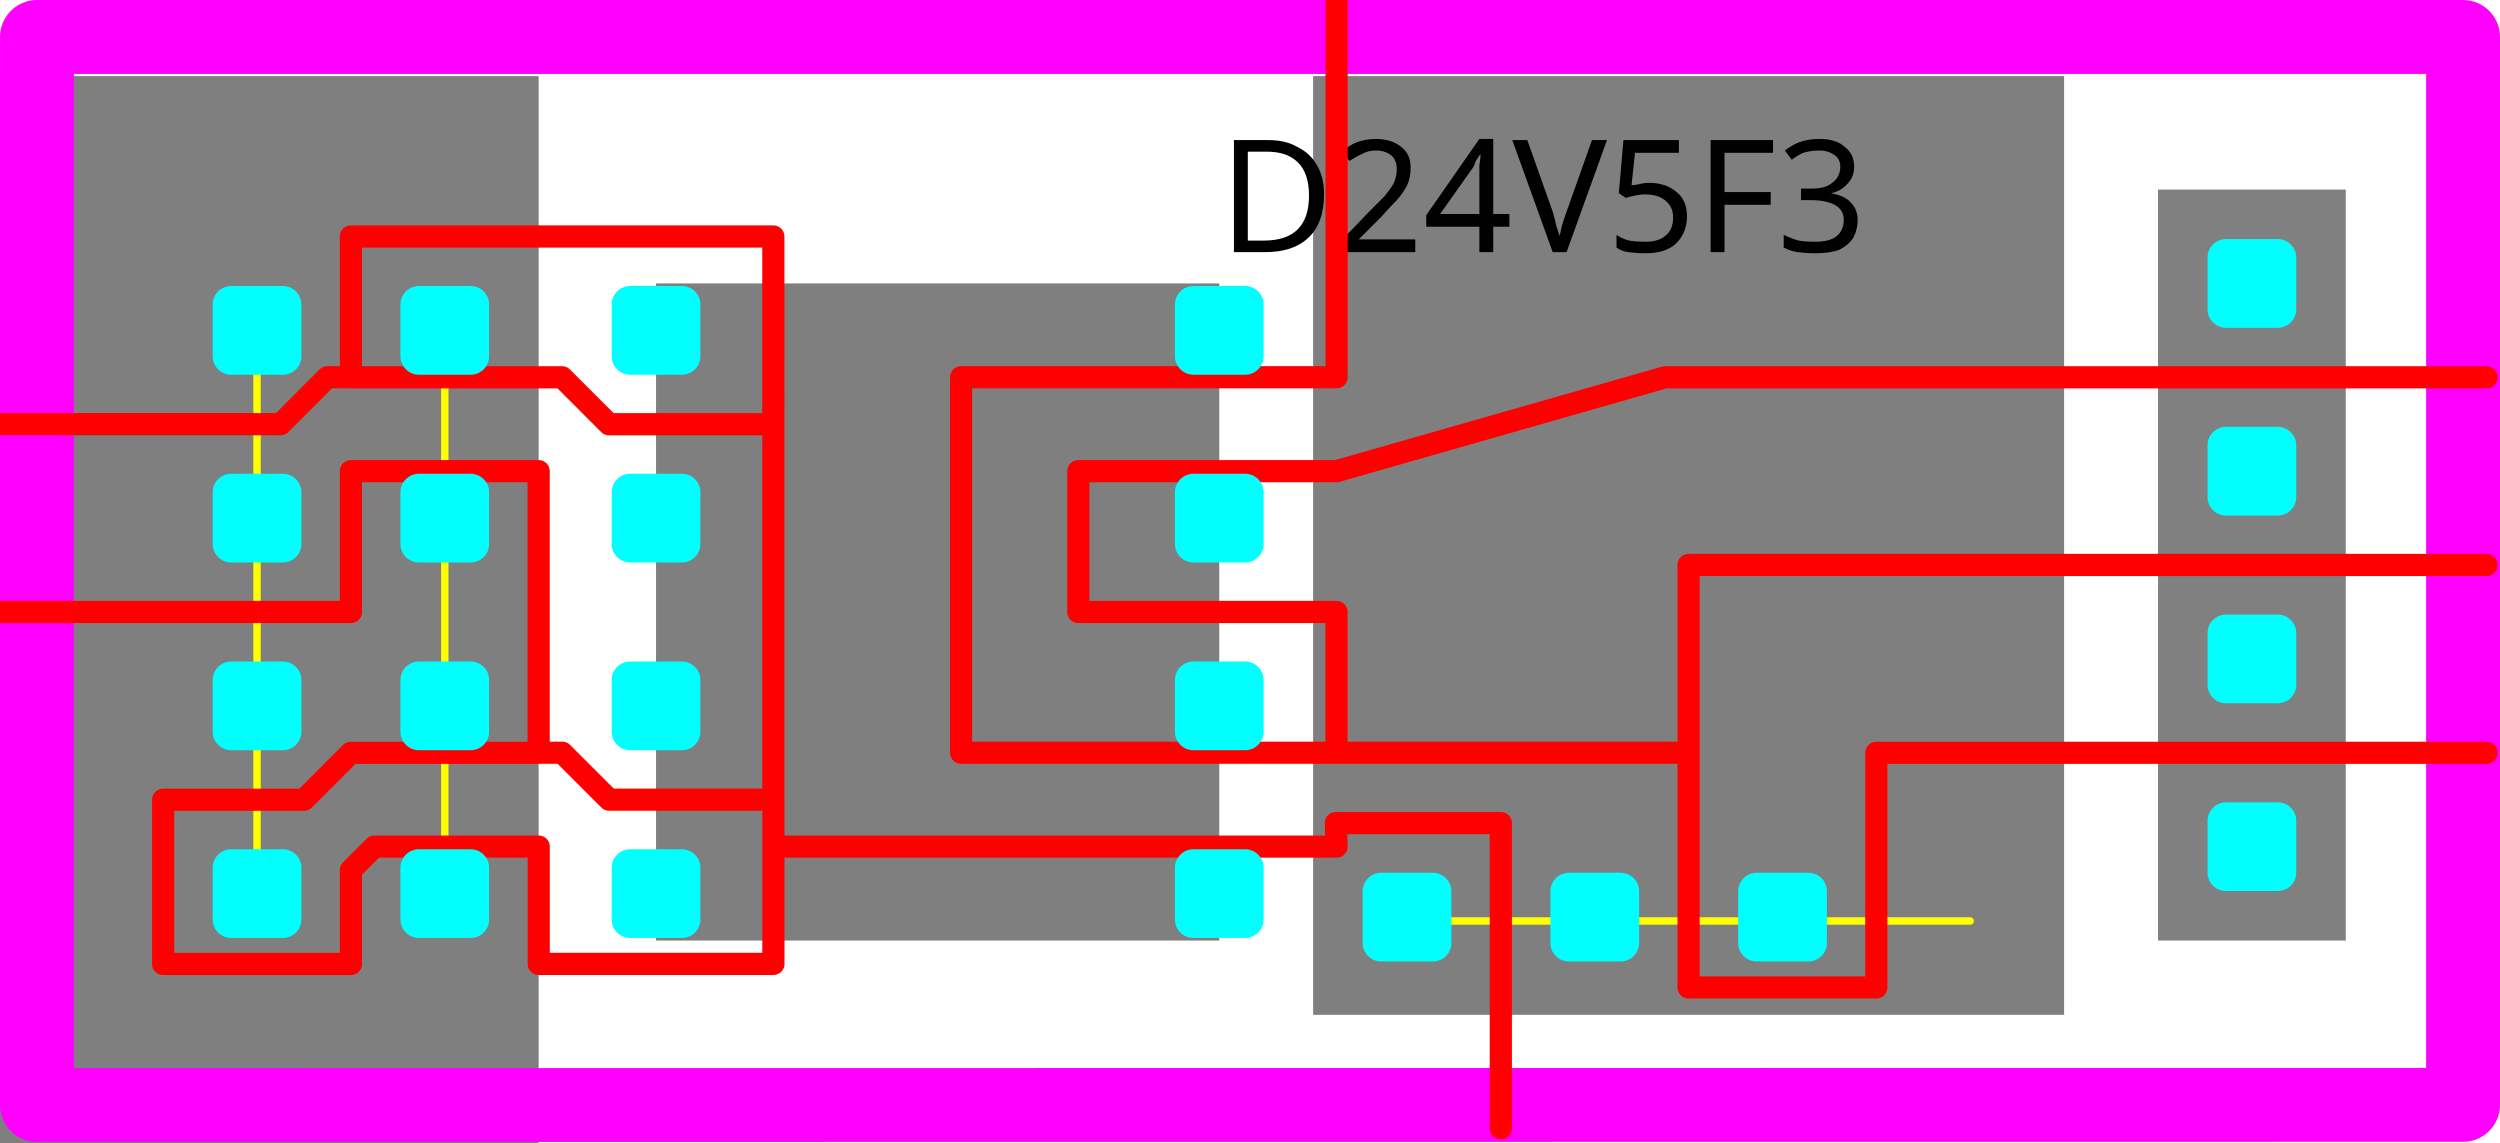
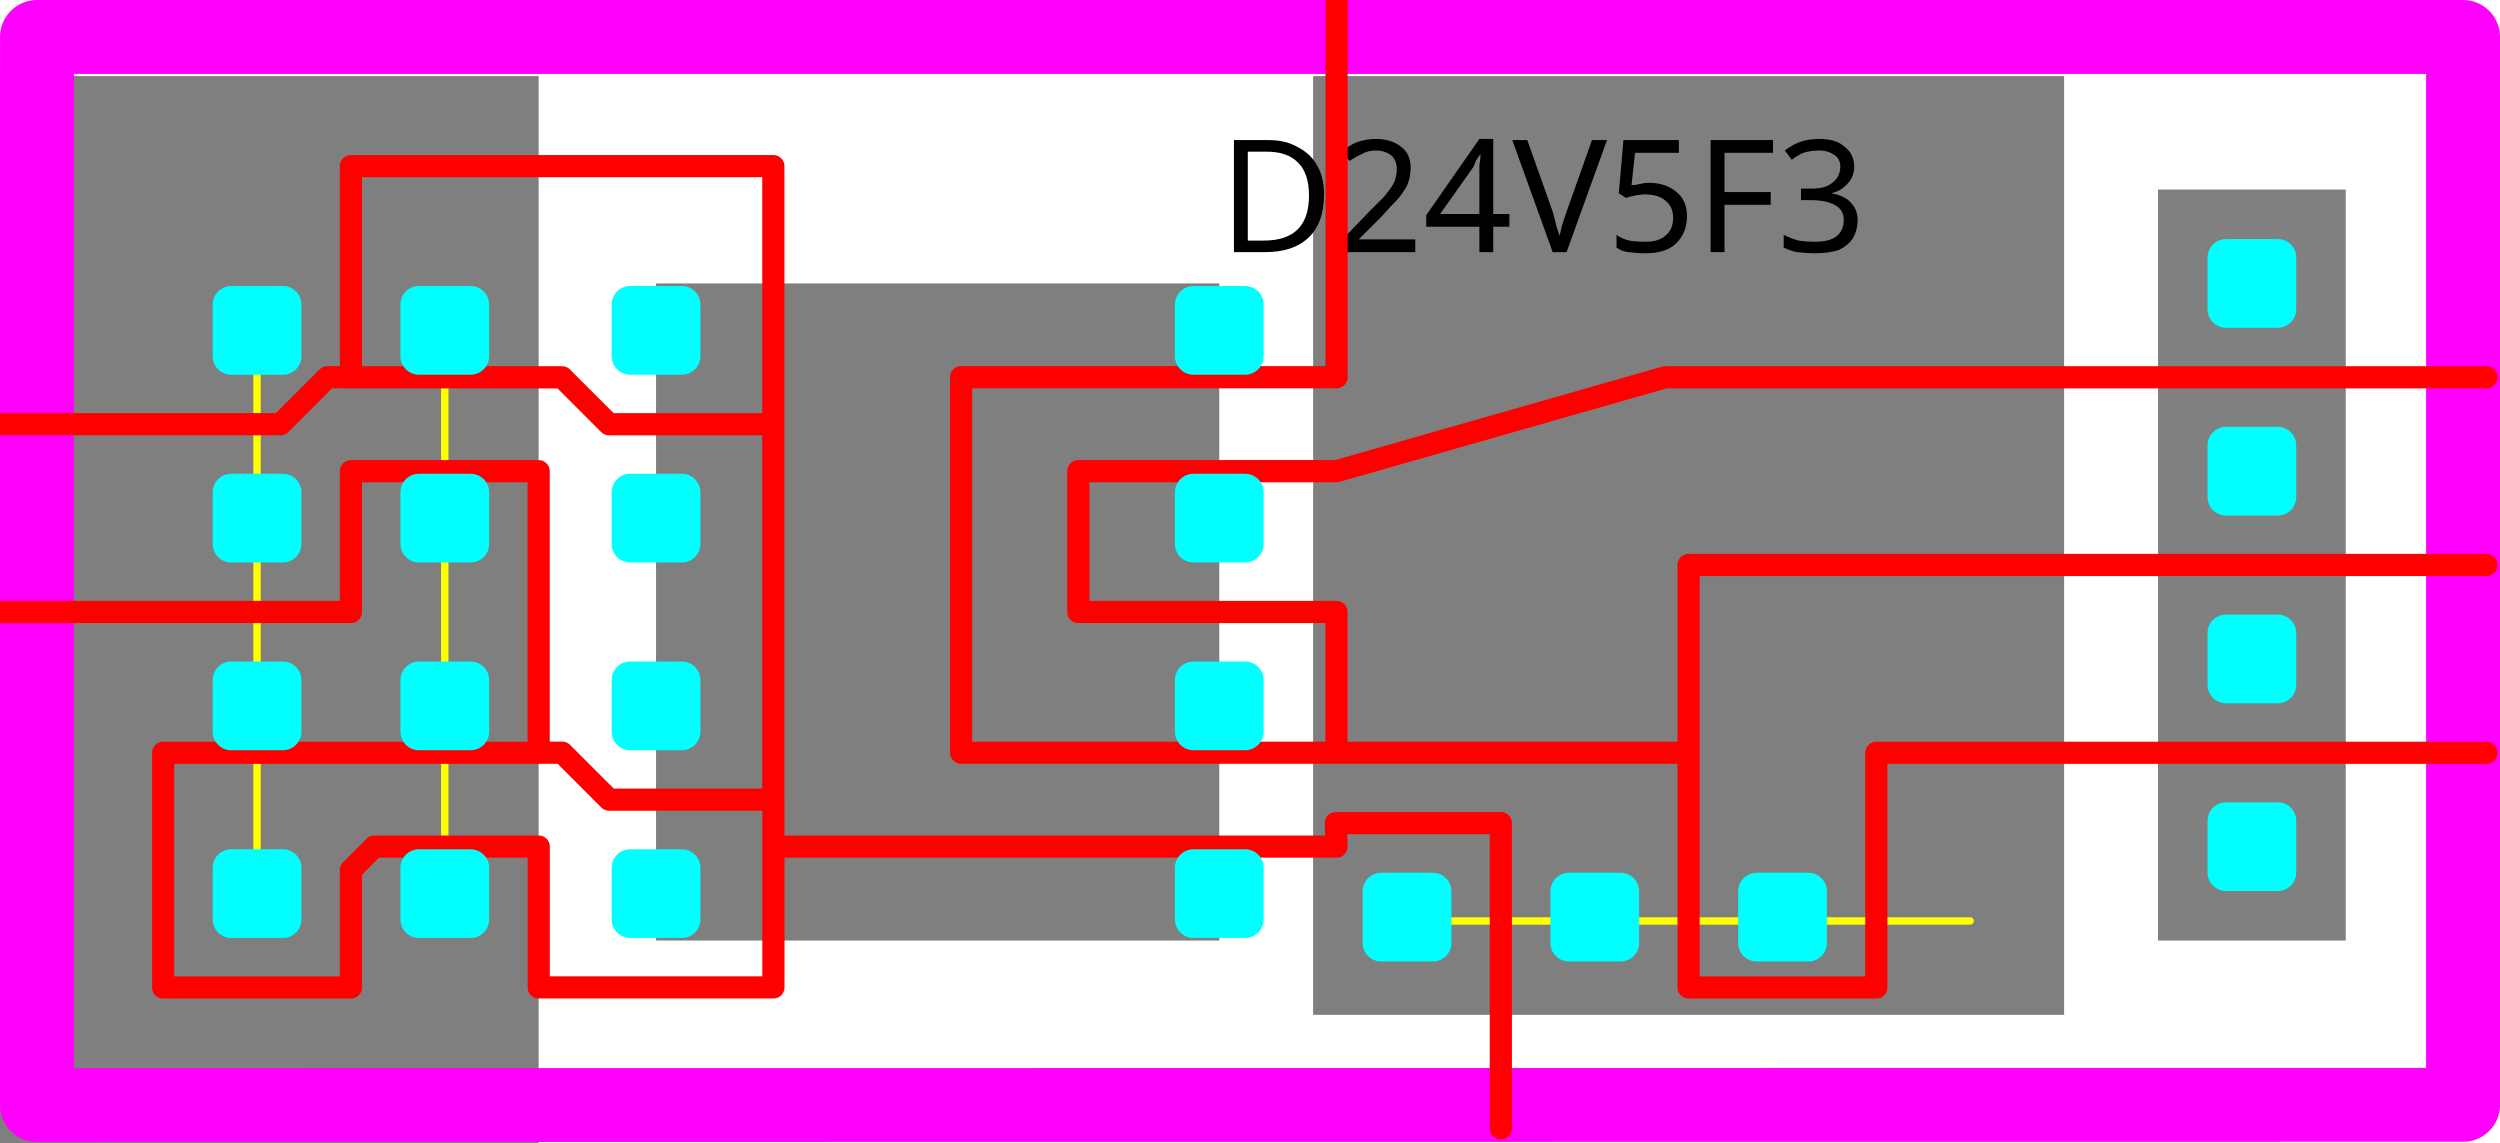
<svg xmlns="http://www.w3.org/2000/svg" width="33.822mm" height="15.45mm" viewBox="0 0 33.822 15.45" version="1.1" id="svg926">
  <defs id="defs920" />
  <g id="layer6" style="display:inline" transform="translate(0.9073374,-15.21558)">
    <rect style="opacity:1;fill:#808080;fill-opacity:1;fill-rule:evenodd;stroke:none;stroke-width:1;stroke-linecap:round;stroke-linejoin:round;stroke-miterlimit:4;stroke-dasharray:none;stroke-dashoffset:0;stroke-opacity:1" id="rect902" width="2.54" height="5.08" x="28.288" y="17.78" />
    <rect style="opacity:1;fill:#808080;fill-opacity:1;fill-rule:evenodd;stroke:none;stroke-width:1;stroke-linecap:round;stroke-linejoin:round;stroke-miterlimit:4;stroke-dasharray:none;stroke-dashoffset:0;stroke-opacity:1" id="rect904" width="2.54" height="5.08" x="28.288" y="22.86" />
    <rect style="opacity:1;fill:#000000;fill-opacity:0.502;fill-rule:evenodd;stroke:none;stroke-width:1;stroke-linecap:round;stroke-linejoin:round;stroke-miterlimit:4;stroke-dasharray:none;stroke-dashoffset:0;stroke-opacity:1" id="rect906" width="7.62" height="8.89" x="7.968" y="19.05" />
    <g style="display:inline" transform="translate(4.157509,-72.47499)" id="layer1">
      <rect y="88.72" x="12.7" height="12.7" width="10.16" id="rect817" style="opacity:1;fill:#000000;fill-opacity:0.502;fill-rule:evenodd;stroke:none;stroke-width:0.1;stroke-linecap:round;stroke-linejoin:round;stroke-miterlimit:4;stroke-dasharray:none;stroke-dashoffset:0;stroke-opacity:1" />
      <path id="path831" d="m 13.97,100.15 h 2.54 2.54 2.54" style="opacity:1;fill:none;fill-opacity:0.502;fill-rule:evenodd;stroke:#ffff00;stroke-width:0.1;stroke-linecap:round;stroke-linejoin:round;stroke-miterlimit:4;stroke-dasharray:none;stroke-dashoffset:0;stroke-opacity:1" />
      <text id="text835" y="91.103" x="17.734" style="font-style:normal;font-variant:normal;font-weight:normal;font-stretch:normal;font-size:2.117px;line-height:125%;font-family:Raleway;-inkscape-font-specification:'Raleway, Normal';font-variant-ligatures:normal;font-variant-caps:normal;font-variant-numeric:normal;font-feature-settings:normal;text-align:center;letter-spacing:0px;word-spacing:0px;writing-mode:lr-tb;text-anchor:middle;fill:#000000;fill-opacity:1;stroke:none;stroke-width:0.265px;stroke-linecap:butt;stroke-linejoin:miter;stroke-opacity:1" xml:space="preserve">
        <tspan style="font-style:normal;font-variant:normal;font-weight:normal;font-stretch:normal;font-size:2.117px;font-family:Raleway;-inkscape-font-specification:'Raleway, Normal';font-variant-ligatures:normal;font-variant-caps:normal;font-variant-numeric:normal;font-feature-settings:normal;text-align:center;writing-mode:lr-tb;text-anchor:middle;stroke-width:0.265px" y="91.103" x="17.734" id="tspan833">D24V5F3</tspan>
      </text>
    </g>
    <g transform="translate(-13.20999,34.505)" style="display:inline;opacity:1" id="layer6-2">
      <g id="g832">
        <rect y="-5.16" x="-18.26" height="24.75" width="14.5" id="rect934" style="opacity:1;fill:#000000;fill-opacity:0.502;fill-rule:evenodd;stroke:none;stroke-width:1;stroke-linecap:round;stroke-linejoin:round;stroke-miterlimit:4;stroke-dasharray:none;stroke-dashoffset:0;stroke-opacity:1" transform="matrix(0,1,1,0,0,0)" />
        <text xml:space="preserve" style="font-style:normal;font-variant:normal;font-weight:normal;font-stretch:normal;font-size:4.233px;line-height:125%;font-family:Raleway;-inkscape-font-specification:'Raleway, Normal';font-variant-ligatures:normal;font-variant-caps:normal;font-variant-numeric:normal;font-feature-settings:normal;text-align:center;letter-spacing:0px;word-spacing:0px;writing-mode:lr-tb;text-anchor:middle;fill:#000000;fill-opacity:1;stroke:none;stroke-width:0.265px;stroke-linecap:butt;stroke-linejoin:miter;stroke-opacity:1" x="10.863" y="-1.306" id="text892" transform="rotate(-90)">
          <tspan id="tspan890" x="10.863" y="-1.306" style="font-style:normal;font-variant:normal;font-weight:normal;font-stretch:normal;font-size:4.233px;font-family:Raleway;-inkscape-font-specification:'Raleway, Normal';font-variant-ligatures:normal;font-variant-caps:normal;font-variant-numeric:normal;font-feature-settings:normal;text-align:center;writing-mode:lr-tb;text-anchor:middle;stroke-width:0.265px">ESP-01</tspan>
        </text>
        <path style="opacity:1;fill:none;fill-opacity:0.502;fill-rule:evenodd;stroke:#ffff00;stroke-width:0.1;stroke-linecap:round;stroke-linejoin:round;stroke-miterlimit:4;stroke-dasharray:none;stroke-dashoffset:0;stroke-opacity:1" d="m 18.32,-14.82 v 2.54 2.54 2.54" id="path822" />
        <path id="path824" d="m 15.78,-14.82 v 2.54 2.54 2.54" style="opacity:1;fill:none;fill-opacity:0.502;fill-rule:evenodd;stroke:#ffff00;stroke-width:0.1;stroke-linecap:round;stroke-linejoin:round;stroke-miterlimit:4;stroke-dasharray:none;stroke-dashoffset:0;stroke-opacity:1" />
        <rect transform="matrix(0,1,1,0,0,0)" style="opacity:1;fill:#000000;fill-opacity:0.502;fill-rule:evenodd;stroke:none;stroke-width:1;stroke-linecap:round;stroke-linejoin:round;stroke-miterlimit:4;stroke-dasharray:none;stroke-dashoffset:0;stroke-opacity:1" id="rect822" width="14.5" height="6" x="-18.26" y="-5.16" />
      </g>
    </g>
  </g>
  <g id="edge" style="display:inline" transform="translate(0.9073374,-15.21558)">
    <path style="opacity:1;fill:none;fill-opacity:1;fill-rule:evenodd;stroke:#ff00ff;stroke-width:1;stroke-linecap:round;stroke-linejoin:round;stroke-miterlimit:4;stroke-dasharray:none;stroke-dashoffset:0;stroke-opacity:1" d="M -0.407,15.716 H 32.415 v 14.447 l -32.822,0.003 z" id="rect962" />
  </g>
  <g id="mill" style="display:inline" transform="translate(0.9073374,-15.21558)">
-     <path id="path931" style="opacity:1;fill:none;fill-opacity:1;fill-rule:evenodd;stroke:#ff0000;stroke-width:0.3;stroke-linecap:round;stroke-linejoin:round;stroke-miterlimit:4;stroke-dasharray:none;stroke-dashoffset:0;stroke-opacity:1" d="m 9.555,20.955 v 5.08 m -5.715,-5.715 -4.6e-6,-1.905 5.715,-3e-6 10e-7,2.54 -2.223,1e-6 -0.635,-0.635 z m -4.749,3.175 4.749,2e-6 4.8e-6,-1.905 h 2.54 l 4.1e-5,3.81 H 3.84 l -0.635,0.635 -1.905,4e-6 4.36e-5,2.222 H 3.84 v -1.27 l 0.318,-0.318 h 2.223 v 1.587 h 3.175 l -3.8e-5,-2.222 -2.222,-6e-6 -0.635,-0.635 h -0.318 m -7.303,-4.445 H 2.888 l 0.635,-0.635 h 0.317 m 13.335,-5.08 v 5.08 h -5.08 v 5.08 h 9.842 v -2.54 h 10.795 m -13.335,7.62 1e-6,-4.128 h -2.232 l 0.01,0.318 H 9.555 M 32.732,25.4 h -8.255 l 1e-6,3.175 h -2.54 v -3.175 0 m 10.795,-5.08 -11.113,10e-7 -4.445,1.27 h -3.493 v 1.905 h 3.493 v 1.905" />
+     <path id="path931" style="opacity:1;fill:none;fill-opacity:1;fill-rule:evenodd;stroke:#ff0000;stroke-width:0.3;stroke-linecap:round;stroke-linejoin:round;stroke-miterlimit:4;stroke-dasharray:none;stroke-dashoffset:0;stroke-opacity:1" d="m 9.555,20.955 v 5.08 m -5.715,-5.715 -3.7e-6,-2.857 5.715,-3e-6 10e-8,3.492 -2.223,1e-6 -0.635,-0.635 z m -4.749,3.175 4.749,2e-6 4.8e-6,-1.905 h 2.54 l 4.2e-5,3.81 H 1.3 l 0,3.175 h 2.54 l -9e-7,-1.588 0.318,-0.318 h 2.223 l 9e-7,1.905 h 3.175 l -3.89e-5,-2.54 -2.222,-6e-6 -0.635,-0.635 h -0.318 m -7.303,-4.445 H 2.888 l 0.635,-0.635 h 0.317 m 13.335,-5.08 v 5.08 h -5.08 v 5.08 h 9.842 v -2.54 h 10.795 m -13.335,7.62 1e-6,-4.128 h -2.232 l 0.01,0.318 H 9.555 M 32.732,25.4 h -8.255 l 1e-6,3.175 h -2.54 v -3.175 0 m 10.795,-5.08 -11.113,10e-7 -4.445,1.27 h -3.493 v 1.905 h 3.493 v 1.905" />
  </g>
  <g id="drill" style="display:inline" transform="translate(0.9073374,-15.21558)">
    <g id="g940" transform="matrix(1,0,0,-1,3.405002,44.69501)" />
    <path style="opacity:1;fill:none;fill-opacity:1;fill-rule:evenodd;stroke:#00ffff;stroke-width:0.5;stroke-linecap:round;stroke-linejoin:round;stroke-miterlimit:4;stroke-dasharray:none;stroke-dashoffset:0;stroke-opacity:1" d="m 2.57,19.685 h 0.35 v 0.35 h -0.7 v -0.7 h 0.7 v 0.35" id="path876" />
    <path id="path878" d="m 2.57,22.225 h 0.35 v 0.35 h -0.7 v -0.7 h 0.7 v 0.35" style="opacity:1;fill:none;fill-opacity:1;fill-rule:evenodd;stroke:#00ffff;stroke-width:0.5;stroke-linecap:round;stroke-linejoin:round;stroke-miterlimit:4;stroke-dasharray:none;stroke-dashoffset:0;stroke-opacity:1" />
    <path style="opacity:1;fill:none;fill-opacity:1;fill-rule:evenodd;stroke:#00ffff;stroke-width:0.5;stroke-linecap:round;stroke-linejoin:round;stroke-miterlimit:4;stroke-dasharray:none;stroke-dashoffset:0;stroke-opacity:1" d="m 2.57,24.765 h 0.35 v 0.35 h -0.7 v -0.7 h 0.7 v 0.35" id="path880" />
    <path id="path882" d="m 2.57,27.305 h 0.35 v 0.35 h -0.7 v -0.7 h 0.7 v 0.35" style="opacity:1;fill:none;fill-opacity:1;fill-rule:evenodd;stroke:#00ffff;stroke-width:0.5;stroke-linecap:round;stroke-linejoin:round;stroke-miterlimit:4;stroke-dasharray:none;stroke-dashoffset:0;stroke-opacity:1" />
    <path style="opacity:1;fill:none;fill-opacity:1;fill-rule:evenodd;stroke:#00ffff;stroke-width:0.5;stroke-linecap:round;stroke-linejoin:round;stroke-miterlimit:4;stroke-dasharray:none;stroke-dashoffset:0;stroke-opacity:1" d="m 5.11,27.305 h 0.35 v 0.35 h -0.7 v -0.7 h 0.7 v 0.35" id="path884" />
    <path id="path886" d="m 5.11,24.765 h 0.35 v 0.35 h -0.7 v -0.7 h 0.7 v 0.35" style="opacity:1;fill:none;fill-opacity:1;fill-rule:evenodd;stroke:#00ffff;stroke-width:0.5;stroke-linecap:round;stroke-linejoin:round;stroke-miterlimit:4;stroke-dasharray:none;stroke-dashoffset:0;stroke-opacity:1" />
    <path style="opacity:1;fill:none;fill-opacity:1;fill-rule:evenodd;stroke:#00ffff;stroke-width:0.5;stroke-linecap:round;stroke-linejoin:round;stroke-miterlimit:4;stroke-dasharray:none;stroke-dashoffset:0;stroke-opacity:1" d="m 5.11,22.225 h 0.35 v 0.35 h -0.7 v -0.7 h 0.7 v 0.35" id="path888" />
    <path id="path890" d="m 5.11,19.685 h 0.35 v 0.35 h -0.7 v -0.7 h 0.7 v 0.35" style="opacity:1;fill:none;fill-opacity:1;fill-rule:evenodd;stroke:#00ffff;stroke-width:0.5;stroke-linecap:round;stroke-linejoin:round;stroke-miterlimit:4;stroke-dasharray:none;stroke-dashoffset:0;stroke-opacity:1" />
    <path style="opacity:1;fill:none;fill-opacity:1;fill-rule:evenodd;stroke:#00ffff;stroke-width:0.5;stroke-linecap:round;stroke-linejoin:round;stroke-miterlimit:4;stroke-dasharray:none;stroke-dashoffset:0;stroke-opacity:1" d="m 7.968,19.685 h 0.35 v 0.35 h -0.7 v -0.7 h 0.7 v 0.35" id="path892" />
    <path id="path894" d="m 7.968,22.225 h 0.35 v 0.35 h -0.7 v -0.7 h 0.7 v 0.35" style="opacity:1;fill:none;fill-opacity:1;fill-rule:evenodd;stroke:#00ffff;stroke-width:0.5;stroke-linecap:round;stroke-linejoin:round;stroke-miterlimit:4;stroke-dasharray:none;stroke-dashoffset:0;stroke-opacity:1" />
    <path style="opacity:1;fill:none;fill-opacity:1;fill-rule:evenodd;stroke:#00ffff;stroke-width:0.5;stroke-linecap:round;stroke-linejoin:round;stroke-miterlimit:4;stroke-dasharray:none;stroke-dashoffset:0;stroke-opacity:1" d="m 7.968,24.765 h 0.35 v 0.35 h -0.7 v -0.7 h 0.7 v 0.35" id="path896" />
    <path id="path898" d="m 7.968,27.305 h 0.35 v 0.35 h -0.7 v -0.7 h 0.7 v 0.35" style="opacity:1;fill:none;fill-opacity:1;fill-rule:evenodd;stroke:#00ffff;stroke-width:0.5;stroke-linecap:round;stroke-linejoin:round;stroke-miterlimit:4;stroke-dasharray:none;stroke-dashoffset:0;stroke-opacity:1" />
    <path style="opacity:1;fill:none;fill-opacity:1;fill-rule:evenodd;stroke:#00ffff;stroke-width:0.5;stroke-linecap:round;stroke-linejoin:round;stroke-miterlimit:4;stroke-dasharray:none;stroke-dashoffset:0;stroke-opacity:1" d="m 15.588,27.305 h 0.35 v 0.35 h -0.7 v -0.7 h 0.7 v 0.35" id="path900" />
    <path id="path902" d="m 15.588,24.765 h 0.35 v 0.35 h -0.7 v -0.7 h 0.7 v 0.35" style="opacity:1;fill:none;fill-opacity:1;fill-rule:evenodd;stroke:#00ffff;stroke-width:0.5;stroke-linecap:round;stroke-linejoin:round;stroke-miterlimit:4;stroke-dasharray:none;stroke-dashoffset:0;stroke-opacity:1" />
    <path style="opacity:1;fill:none;fill-opacity:1;fill-rule:evenodd;stroke:#00ffff;stroke-width:0.5;stroke-linecap:round;stroke-linejoin:round;stroke-miterlimit:4;stroke-dasharray:none;stroke-dashoffset:0;stroke-opacity:1" d="m 15.588,22.225 h 0.35 v 0.35 h -0.7 v -0.7 h 0.7 v 0.35" id="path904" />
    <path id="path906" d="m 15.588,19.685 h 0.35 v 0.35 h -0.7 v -0.7 h 0.7 v 0.35" style="opacity:1;fill:none;fill-opacity:1;fill-rule:evenodd;stroke:#00ffff;stroke-width:0.5;stroke-linecap:round;stroke-linejoin:round;stroke-miterlimit:4;stroke-dasharray:none;stroke-dashoffset:0;stroke-opacity:1" />
    <path style="opacity:1;fill:none;fill-opacity:1;fill-rule:evenodd;stroke:#00ffff;stroke-width:0.5;stroke-linecap:round;stroke-linejoin:round;stroke-miterlimit:4;stroke-dasharray:none;stroke-dashoffset:0;stroke-opacity:1" d="m 18.128,27.623 h 0.35 v 0.35 h -0.7 v -0.7 h 0.7 v 0.35" id="path908" />
    <path id="path910" d="m 20.668,27.623 h 0.35 v 0.35 h -0.7 v -0.7 h 0.7 v 0.35" style="opacity:1;fill:none;fill-opacity:1;fill-rule:evenodd;stroke:#00ffff;stroke-width:0.5;stroke-linecap:round;stroke-linejoin:round;stroke-miterlimit:4;stroke-dasharray:none;stroke-dashoffset:0;stroke-opacity:1" />
    <path style="opacity:1;fill:none;fill-opacity:1;fill-rule:evenodd;stroke:#00ffff;stroke-width:0.5;stroke-linecap:round;stroke-linejoin:round;stroke-miterlimit:4;stroke-dasharray:none;stroke-dashoffset:0;stroke-opacity:1" d="m 23.208,27.623 h 0.35 v 0.35 h -0.7 v -0.7 h 0.7 v 0.35" id="path912" />
    <path style="opacity:1;fill:none;fill-opacity:1;fill-rule:evenodd;stroke:#00ffff;stroke-width:0.5;stroke-linecap:round;stroke-linejoin:round;stroke-miterlimit:4;stroke-dasharray:none;stroke-dashoffset:0;stroke-opacity:1" d="m 29.558,26.67 h 0.35 v 0.35 h -0.7 v -0.7 h 0.7 v 0.35" id="path916" />
    <path id="path918" d="m 29.558,24.13 h 0.35 v 0.35 h -0.7 v -0.7 h 0.7 v 0.35" style="opacity:1;fill:none;fill-opacity:1;fill-rule:evenodd;stroke:#00ffff;stroke-width:0.5;stroke-linecap:round;stroke-linejoin:round;stroke-miterlimit:4;stroke-dasharray:none;stroke-dashoffset:0;stroke-opacity:1" />
    <path style="opacity:1;fill:none;fill-opacity:1;fill-rule:evenodd;stroke:#00ffff;stroke-width:0.5;stroke-linecap:round;stroke-linejoin:round;stroke-miterlimit:4;stroke-dasharray:none;stroke-dashoffset:0;stroke-opacity:1" d="m 29.558,21.59 h 0.35 v 0.35 h -0.7 v -0.7 h 0.7 v 0.35" id="path920" />
    <path id="path922" d="m 29.558,19.05 h 0.35 v 0.35 h -0.7 v -0.7 h 0.7 v 0.35" style="opacity:1;fill:none;fill-opacity:1;fill-rule:evenodd;stroke:#00ffff;stroke-width:0.5;stroke-linecap:round;stroke-linejoin:round;stroke-miterlimit:4;stroke-dasharray:none;stroke-dashoffset:0;stroke-opacity:1" />
  </g>
</svg>
